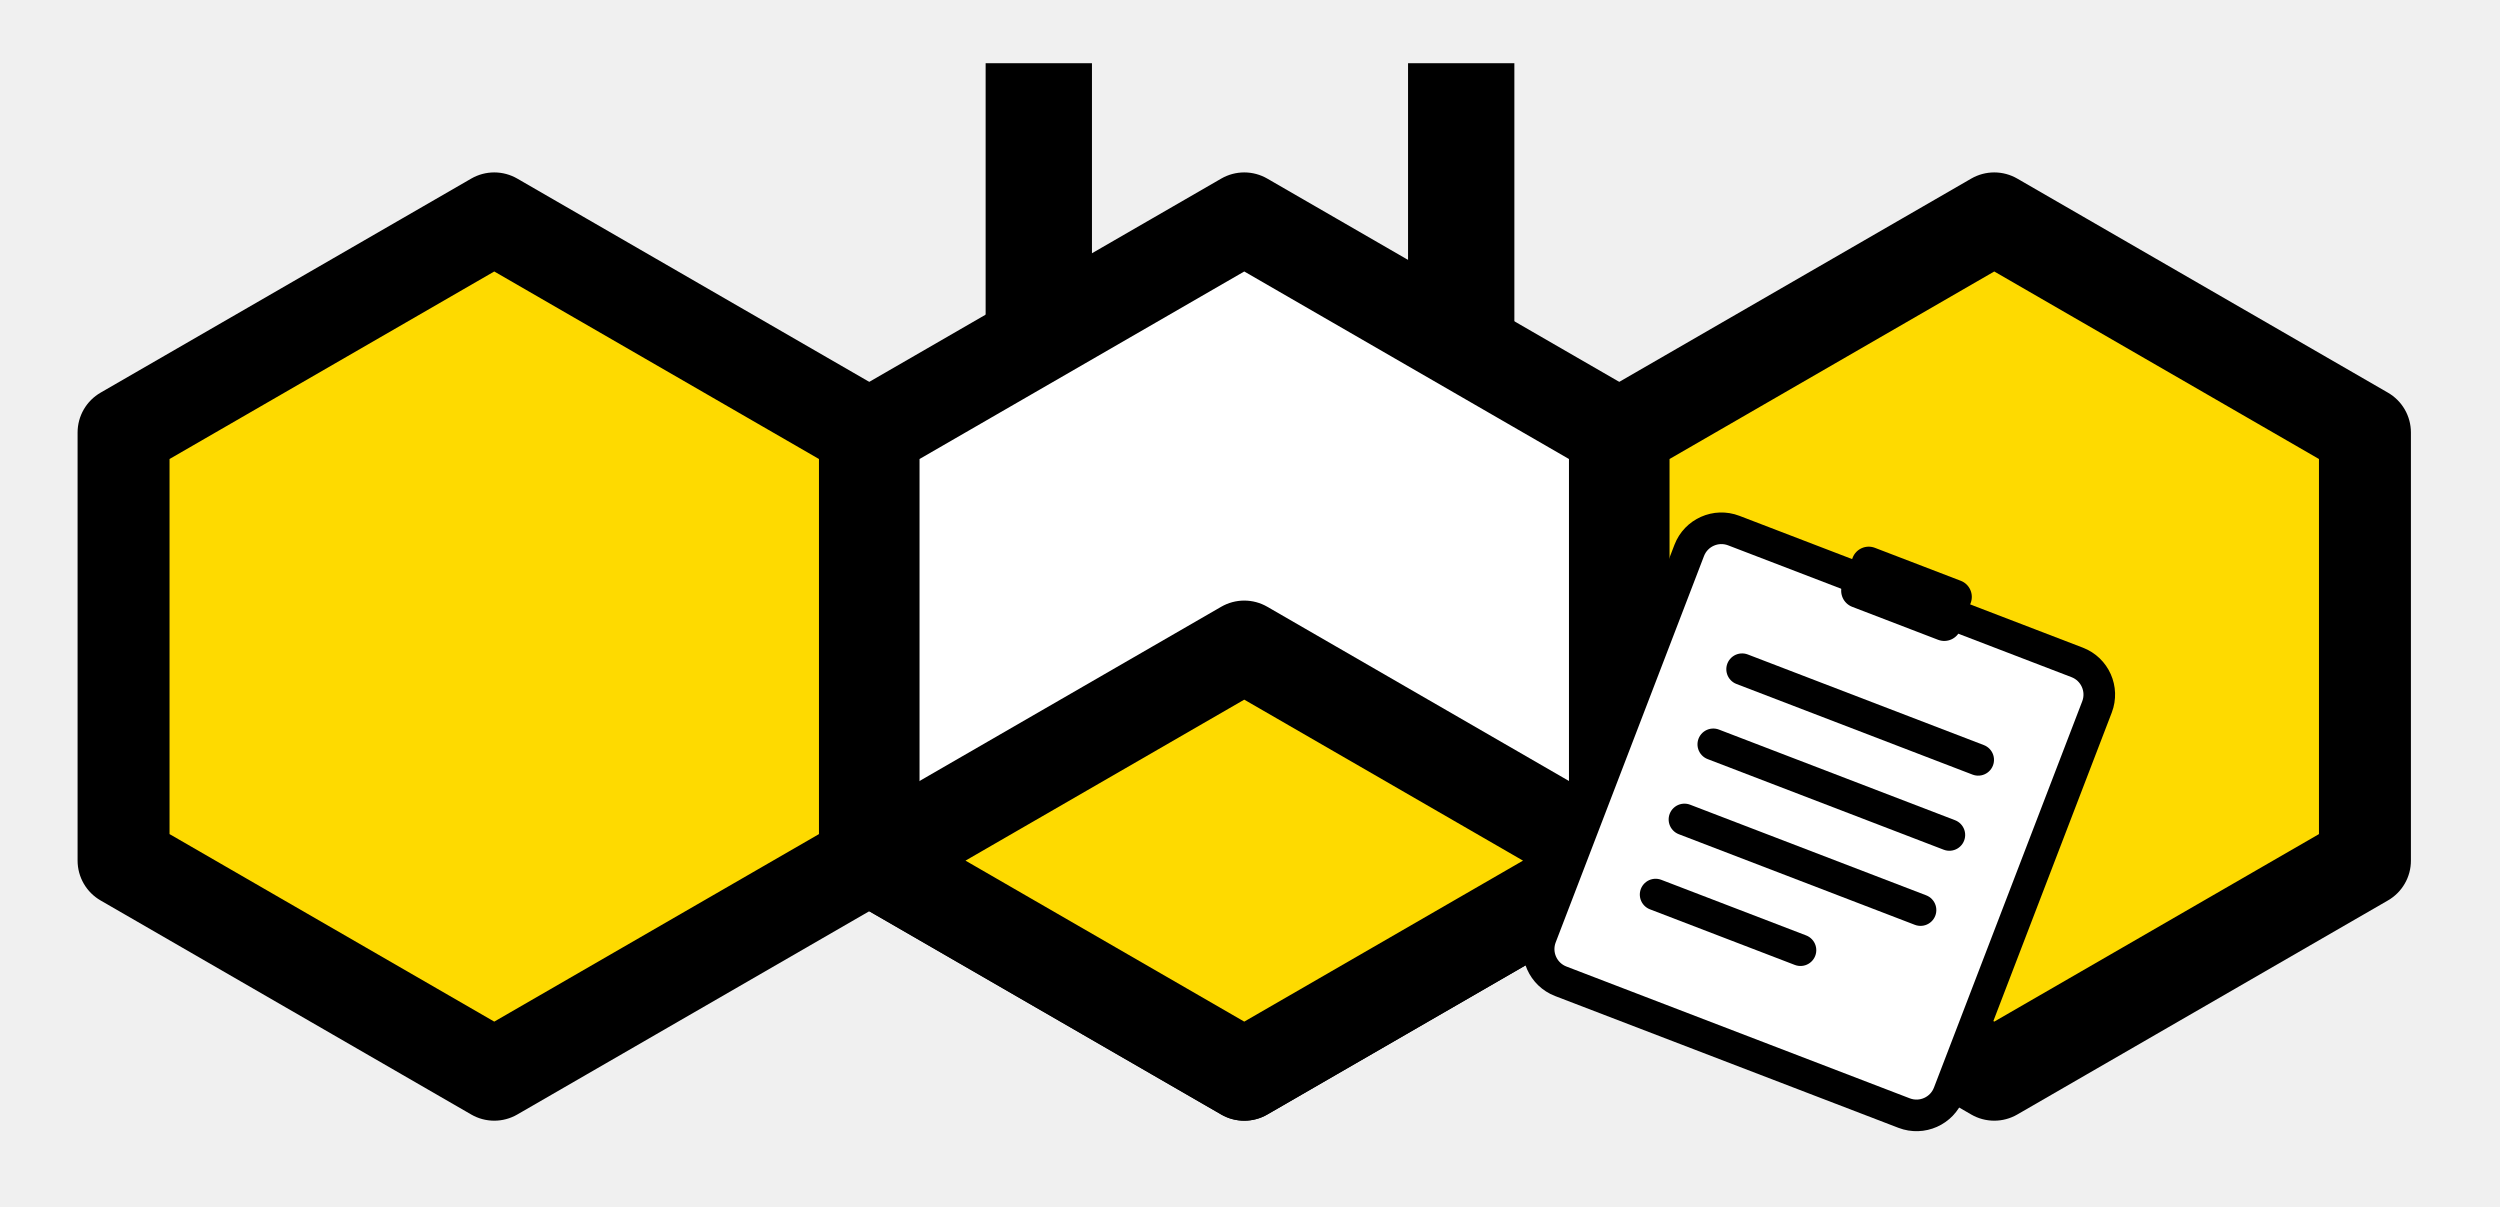
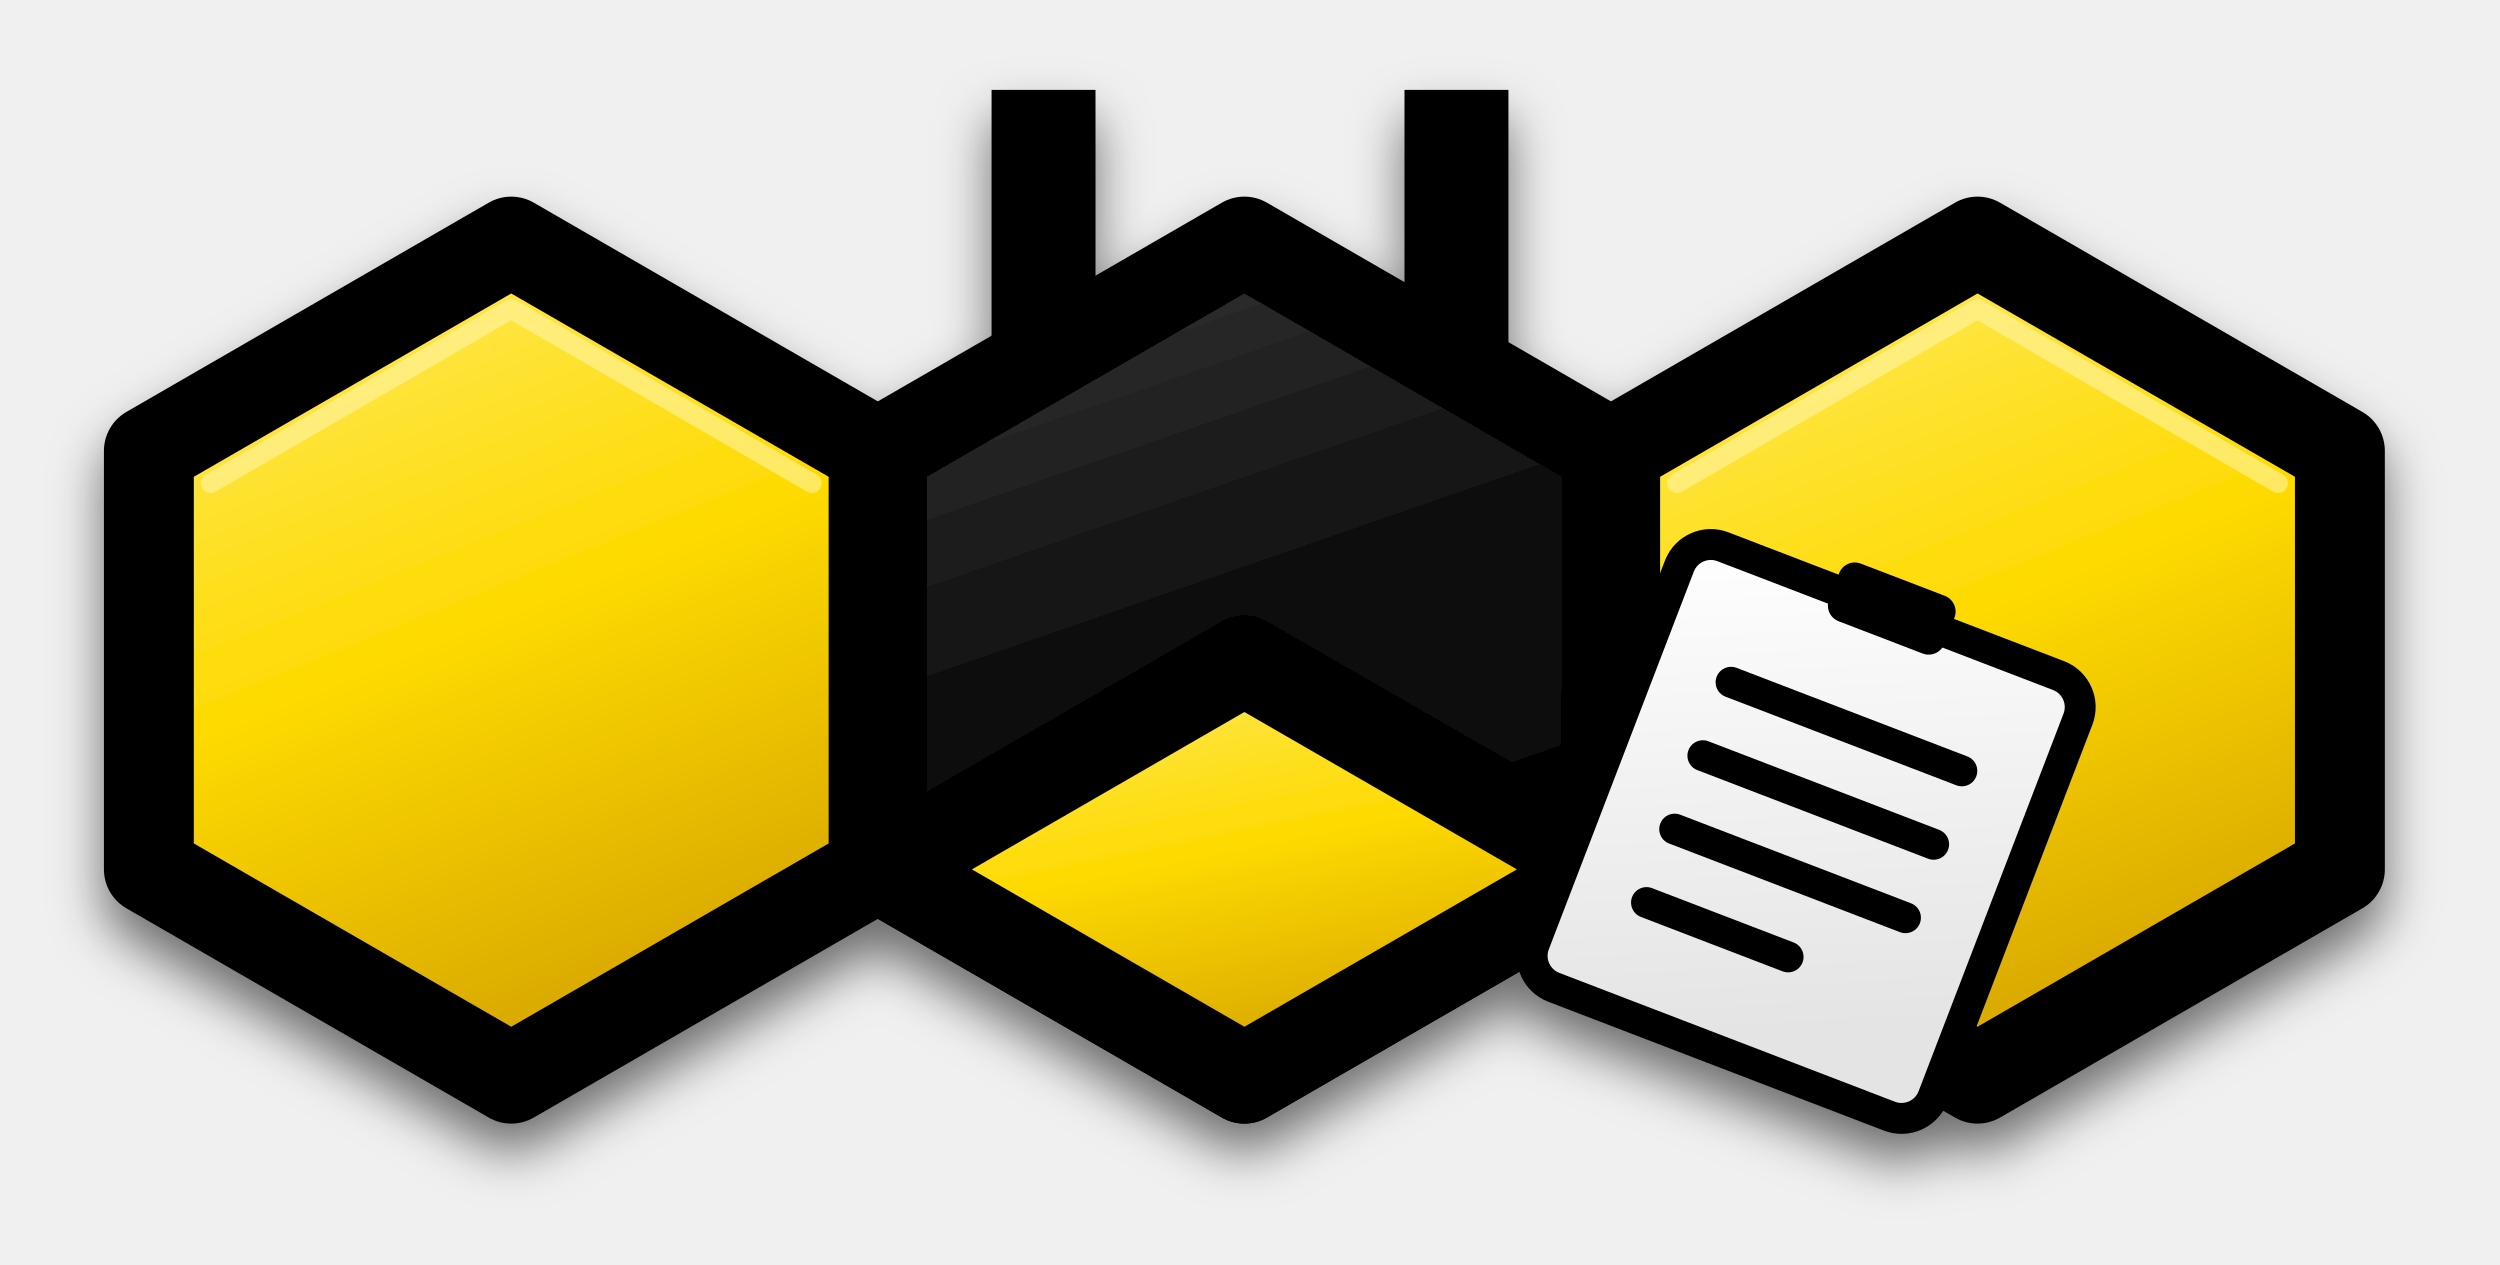
- <svg xmlns="http://www.w3.org/2000/svg" viewBox="205 70 870 420" role="img" aria-label="A&amp;E bee logo">
-   <g stroke-linejoin="round">
-     <rect x="548" y="92" width="37" height="90" fill="#000000" />
-     <rect x="695" y="92" width="37" height="90" fill="#000000" />
-     <polygon points="377.0,146.0 506.0,220.5 506.0,369.5 377.0,444.0 248.0,369.5 248.0,220.5" fill="#FEDA00" stroke="#000000" stroke-width="32" />
-     <polygon points="899.0,146.0 1028.0,220.5 1028.0,369.5 899.0,444.0 770.0,369.5 770.0,220.5" fill="#FEDA00" stroke="#000000" stroke-width="32" />
-     <polygon points="638.0,146.0 767.0,220.5 767.0,369.5 638.0,444.0 509.0,369.5 509.0,220.5" fill="#FFFFFF" stroke="#000000" stroke-width="32" />
-     <polygon points="638,295 767.0,369.5 638,444 509.0,369.5" fill="#FEDA00" stroke="#000000" stroke-width="32" />
+ <svg xmlns="http://www.w3.org/2000/svg" viewBox="195 60 890 450" role="img" aria-label="A&amp;E bee logo">
+   <defs>
+     <linearGradient id="hy" x1="0" y1="0" x2="0.35" y2="1">
+       <stop offset="0" stop-color="#FFEC6B" />
+       <stop offset="0.55" stop-color="#FEDA00" />
+       <stop offset="1" stop-color="#D9A900" />
+     </linearGradient>
+     <linearGradient id="hb" x1="0" y1="0" x2="0.3" y2="1">
+       <stop offset="0" stop-color="#3A3A3A" />
+       <stop offset="0.5" stop-color="#111111" />
+       <stop offset="1" stop-color="#000000" />
+     </linearGradient>
+     <linearGradient id="hw" x1="0" y1="0" x2="0.4" y2="1">
+       <stop offset="0" stop-color="#FFFFFF" />
+       <stop offset="1" stop-color="#E4E4E4" />
+     </linearGradient>
+     <filter id="sh" x="-10%" y="-10%" width="120%" height="130%">
+       <feDropShadow dx="0" dy="10" stdDeviation="9" flood-color="#000" flood-opacity="0.55" />
+     </filter>
+   </defs>
+   <g stroke-linejoin="round" filter="url(#sh)">
+     <rect x="548" y="92" width="37" height="90" fill="#000" />
+     <rect x="695" y="92" width="37" height="90" fill="#000" />
+     <polygon points="377.0,146.0 506.0,220.5 506.0,369.5 377.0,444.0 248.0,369.5 248.0,220.5" fill="url(#hy)" stroke="#000" stroke-width="32" />
+     <polygon points="899.0,146.0 1028.0,220.5 1028.0,369.5 899.0,444.0 770.0,369.5 770.0,220.5" fill="url(#hy)" stroke="#000" stroke-width="32" />
+     <polygon points="638.0,146.0 767.0,220.5 767.0,369.5 638.0,444.0 509.0,369.5 509.0,220.5" fill="url(#hb)" stroke="#000" stroke-width="32" />
+     <polygon points="638,295 767.0,369.5 638,444 509.0,369.5" fill="url(#hy)" stroke="#000" stroke-width="32" />
+     <g fill="none" stroke="#FFF6B0" stroke-opacity="0.55" stroke-width="7" stroke-linecap="round">
+       <polyline points="270,232 377,170 484,232" />
+       <polyline points="792,232 899,170 1006,232" />
+     </g>
    <g transform="translate(838 356) rotate(21)">
-       <rect x="-76" y="-84" width="152" height="168" rx="12" fill="#FFFFFF" stroke="#000000" stroke-width="11" />
-       <rect x="-22" y="-96" width="44" height="22" rx="6" fill="#000000" />
-       <g stroke="#000000" stroke-width="11" stroke-linecap="round">
+       <rect x="-76" y="-84" width="152" height="168" rx="12" fill="url(#hw)" stroke="#000" stroke-width="11" />
+       <rect x="-22" y="-96" width="44" height="22" rx="6" fill="#000" />
+       <g stroke="#000" stroke-width="11" stroke-linecap="round">
        <line x1="-44" y1="-40" x2="44" y2="-40" />
        <line x1="-44" y1="-12" x2="44" y2="-12" />
        <line x1="-44" y1="16" x2="44" y2="16" />
        <line x1="-44" y1="44" x2="10" y2="44" />
      </g>
    </g>
  </g>
</svg>
